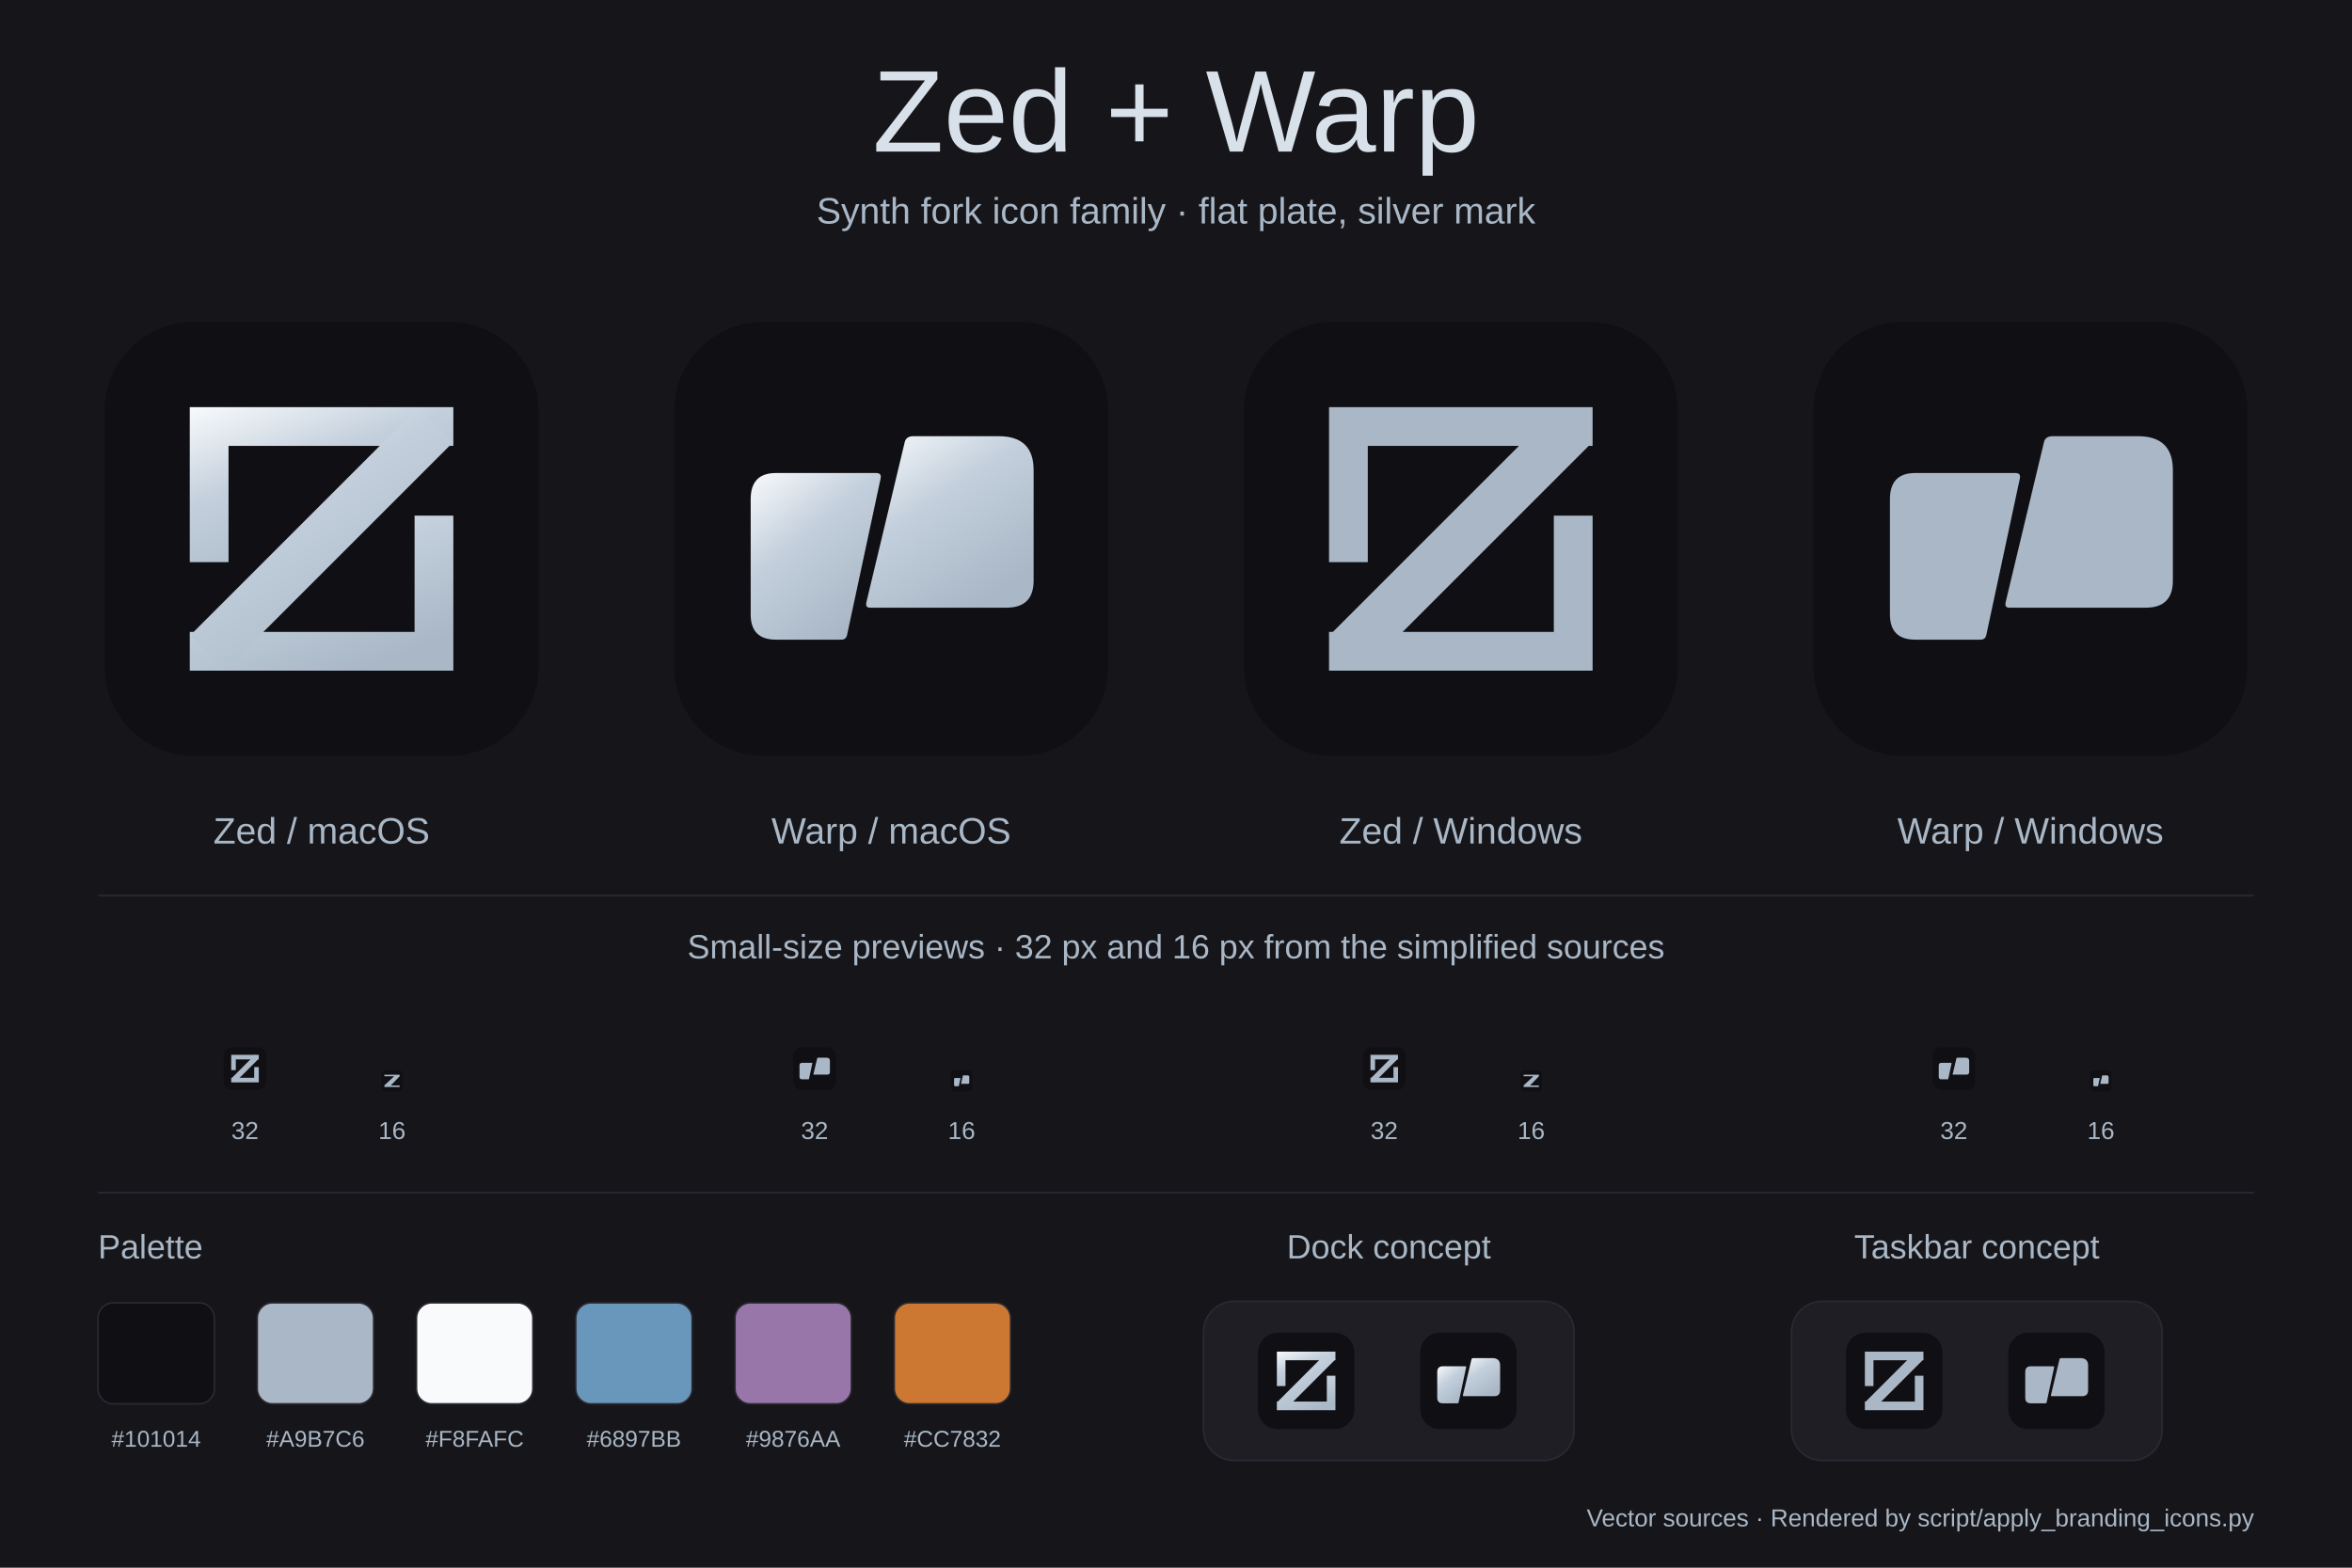
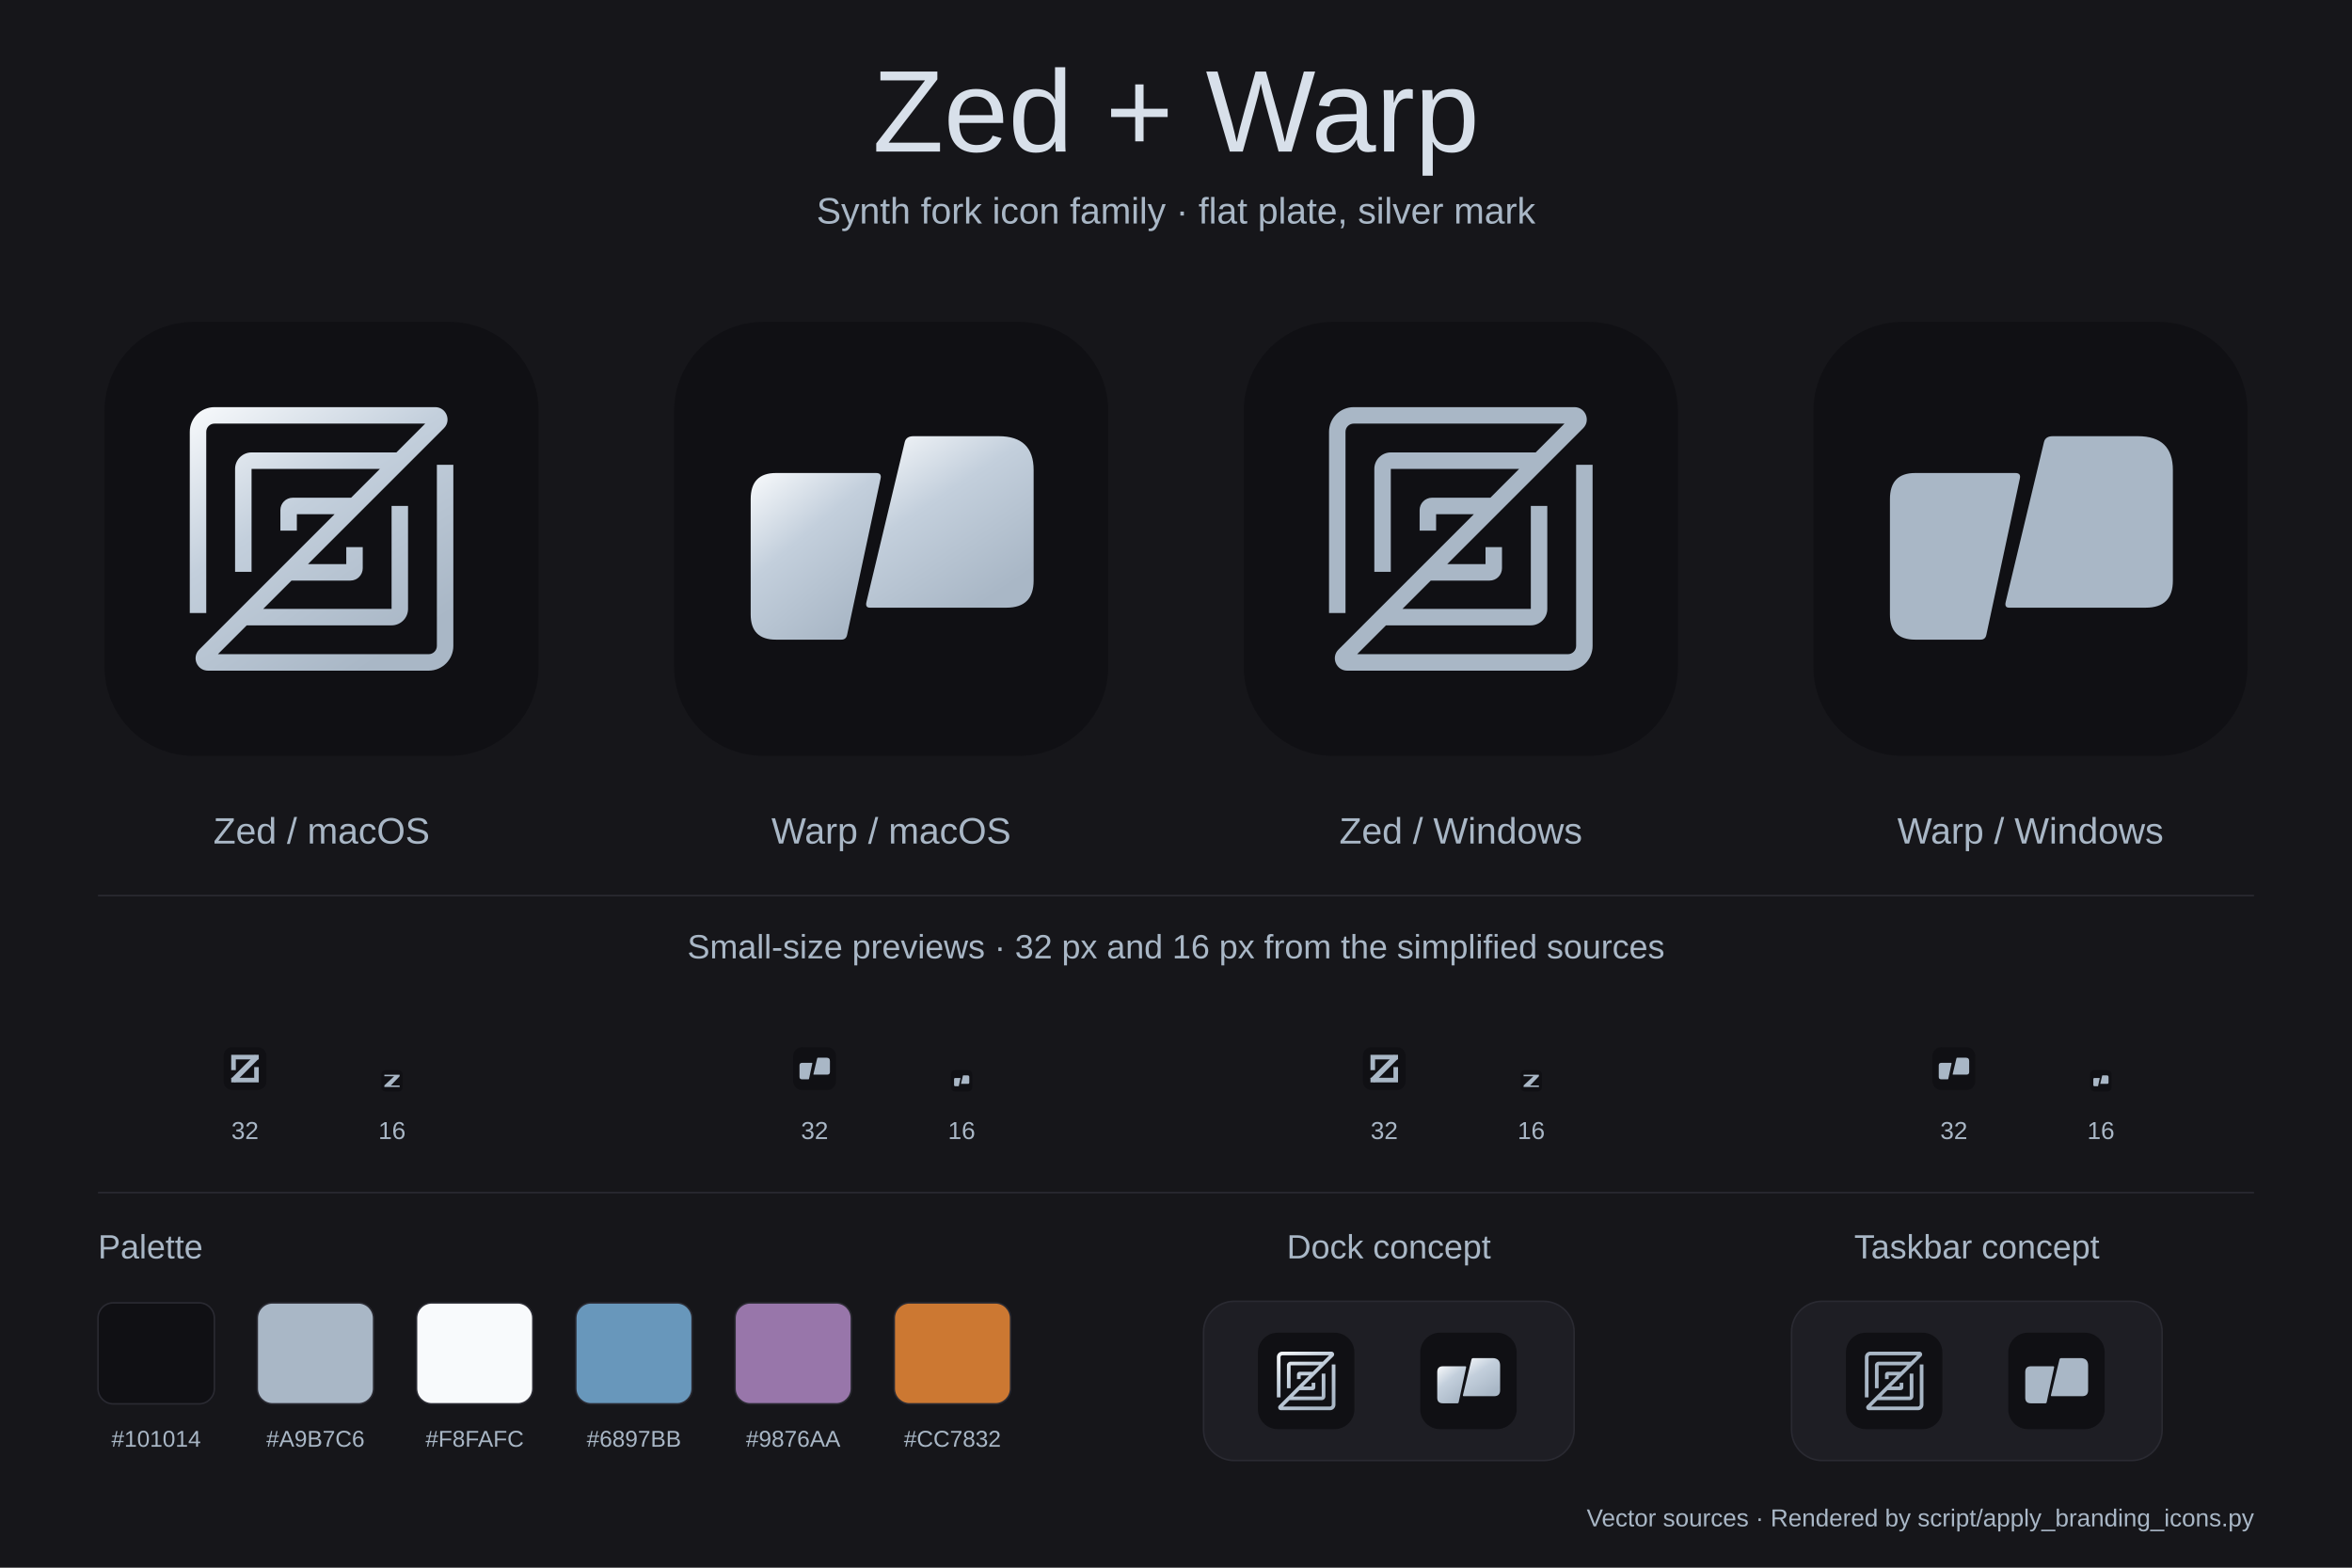
<svg xmlns="http://www.w3.org/2000/svg" width="1536" height="1024" viewBox="0 0 1536 1024">
  <rect width="1536" height="1024" fill="#16161A" />
  <text x="768" y="99" font-size="76" text-anchor="middle" font-family="Segoe UI, Arial, sans-serif" fill="#D8E0EA">Zed + Warp</text>
  <text x="768" y="146" font-size="24" text-anchor="middle" font-family="Segoe UI, Arial, sans-serif" fill="#A9B7C6">Synth fork icon family · flat plate, silver mark</text>
  <svg width="324" height="324" viewBox="0 0 1024 1024" role="img" x="48" y="190">
    <defs>
      <linearGradient id="hero-0-silver" x1="0" y1="0" x2="0.65" y2="1">
        <stop stop-color="#F8FAFC" />
        <stop offset="0.45" stop-color="#C3CFDC" />
        <stop offset="1" stop-color="#A9B7C6" />
      </linearGradient>
    </defs>
    <g id="hero-0-foundation">
      <rect x="64" y="64" width="896" height="896" rx="184" fill="#101014" />
    </g>
    <g id="hero-0-glyph" fill="url(#hero-0-silver)">
-       <path d="M 240,240 H 784 V 320 H 320 V 560 H 240 Z" />
-       <path d="M 784,464 V 784 H 240 V 704 H 704 V 464 Z" />
-       <path d="M 712,240 L 784,312 L 312,784 L 240,712 Z" />
+       <path fill-rule="evenodd" clip-rule="evenodd" transform="translate(240,240) scale(5.666667)" d="M9 6C7.343 6 6 7.343 6 9V75H0V9C0 4.029 4.029 0 9 0H89.379C93.388 0 95.395 4.847 92.561 7.682L43.055 57.188H57V51H63V58.688C63 61.173 60.985 63.188 58.5 63.188H37.055L26.743 73.5H73.5V36H79.5V73.5C79.5 76.814 76.814 79.5 73.5 79.5H20.743L10.243 90H87C88.657 90 90 88.657 90 87V21H96V87C96 91.971 91.971 96 87 96H6.621C2.612 96 0.605 91.153 3.439 88.318L52.757 39H39V45H33V37.5C33 35.015 35.015 33 37.5 33H58.757L69.257 22.5H22.5V60H16.5V22.5C16.5 19.186 19.186 16.5 22.5 16.5H75.257L85.757 6H9Z" />
    </g>
  </svg>
  <text x="210" y="551" font-size="24" text-anchor="middle" font-family="Segoe UI, Arial, sans-serif" fill="#A9B7C6">Zed / macOS</text>
  <svg width="324" height="324" viewBox="0 0 1024 1024" role="img" x="420" y="190">
    <defs>
      <linearGradient id="hero-1-silver" x1="0" y1="0" x2="0.65" y2="1">
        <stop stop-color="#F8FAFC" />
        <stop offset="0.45" stop-color="#C3CFDC" />
        <stop offset="1" stop-color="#A9B7C6" />
      </linearGradient>
    </defs>
    <g id="hero-1-foundation">
      <rect x="64" y="64" width="896" height="896" rx="184" fill="#101014" />
    </g>
    <g id="hero-1-glyph" fill="url(#hero-1-silver)">
      <path d="M 274,376 H 481 Q 493,376 490,388 L 421,710 Q 419,720 409,720 H 274 Q 222,720 222,668 V 430 Q 222,376 274,376 Z" />
      <path d="M 558,300 H 734 Q 806,300 806,370 V 598 Q 806,654 750,654 H 468 Q 458,654 461,642 L 540,312 Q 543,300 558,300 Z" />
    </g>
  </svg>
  <text x="582" y="551" font-size="24" text-anchor="middle" font-family="Segoe UI, Arial, sans-serif" fill="#A9B7C6">Warp / macOS</text>
  <svg width="324" height="324" viewBox="0 0 1024 1024" role="img" x="792" y="190">
    <g id="hero-2-foundation">
      <rect x="64" y="64" width="896" height="896" rx="184" fill="#101014" />
    </g>
    <g id="hero-2-glyph" fill="#A9B7C6">
-       <path d="M 240,240 H 784 V 320 H 320 V 560 H 240 Z" />
-       <path d="M 784,464 V 784 H 240 V 704 H 704 V 464 Z" />
-       <path d="M 712,240 L 784,312 L 312,784 L 240,712 Z" />
+       <path fill-rule="evenodd" clip-rule="evenodd" transform="translate(240,240) scale(5.666667)" d="M9 6C7.343 6 6 7.343 6 9V75H0V9C0 4.029 4.029 0 9 0H89.379C93.388 0 95.395 4.847 92.561 7.682L43.055 57.188H57V51H63V58.688C63 61.173 60.985 63.188 58.5 63.188H37.055L26.743 73.5H73.5V36H79.5V73.5C79.5 76.814 76.814 79.5 73.5 79.5H20.743L10.243 90H87C88.657 90 90 88.657 90 87V21H96V87C96 91.971 91.971 96 87 96H6.621C2.612 96 0.605 91.153 3.439 88.318L52.757 39H39V45H33V37.5C33 35.015 35.015 33 37.5 33H58.757L69.257 22.5H22.5V60H16.5V22.5C16.5 19.186 19.186 16.5 22.5 16.5H75.257L85.757 6H9Z" />
    </g>
  </svg>
  <text x="954" y="551" font-size="24" text-anchor="middle" font-family="Segoe UI, Arial, sans-serif" fill="#A9B7C6">Zed / Windows</text>
  <svg width="324" height="324" viewBox="0 0 1024 1024" role="img" x="1164" y="190">
    <g id="hero-3-foundation">
      <rect x="64" y="64" width="896" height="896" rx="184" fill="#101014" />
    </g>
    <g id="hero-3-glyph" fill="#A9B7C6">
      <path d="M 274,376 H 481 Q 493,376 490,388 L 421,710 Q 419,720 409,720 H 274 Q 222,720 222,668 V 430 Q 222,376 274,376 Z" />
      <path d="M 558,300 H 734 Q 806,300 806,370 V 598 Q 806,654 750,654 H 468 Q 458,654 461,642 L 540,312 Q 543,300 558,300 Z" />
    </g>
  </svg>
  <text x="1326" y="551" font-size="24" text-anchor="middle" font-family="Segoe UI, Arial, sans-serif" fill="#A9B7C6">Warp / Windows</text>
  <path d="M 64 585 H 1472" stroke="#2A2A32" fill="none" />
  <text x="768" y="626" font-size="22" text-anchor="middle" font-family="Segoe UI, Arial, sans-serif" fill="#A9B7C6">Small-size previews · 32 px and 16 px from the simplified sources</text>
  <svg width="32" height="32" viewBox="0 0 1024 1024" role="img" x="144" y="682">
    <g id="small-0-32-foundation">
      <rect x="64" y="64" width="896" height="896" rx="184" fill="#101014" />
    </g>
    <g id="small-0-32-glyph" fill="#A9B7C6">
      <path d="M 224,224 H 800 V 320 H 320 V 544 H 224 Z" />
      <path d="M 800,480 V 800 H 224 V 704 H 704 V 480 Z" />
      <path d="M 720,224 L 800,304 L 304,800 L 224,720 Z" />
    </g>
  </svg>
  <text x="160.0" y="744" font-size="16" text-anchor="middle" font-family="Segoe UI, Arial, sans-serif" fill="#A9B7C6">32</text>
  <svg width="16" height="16" viewBox="0 0 1024 1024" role="img" x="248" y="698">
    <g id="small-0-16-foundation">
      <rect x="64" y="64" width="896" height="896" rx="184" fill="#101014" />
    </g>
    <g id="small-0-16-glyph" fill="#A9B7C6">
      <path d="M 192,256 H 832 V 320 L 464,704 H 832 V 768 H 192 V 704 L 600,320 H 192 Z" />
    </g>
  </svg>
  <text x="256.0" y="744" font-size="16" text-anchor="middle" font-family="Segoe UI, Arial, sans-serif" fill="#A9B7C6">16</text>
  <svg width="32" height="32" viewBox="0 0 1024 1024" role="img" x="516" y="682">
    <g id="small-1-32-glyph-plate">
      <rect x="64" y="64" width="896" height="896" rx="184" fill="#101014" />
    </g>
    <g id="small-1-32-glyph" fill="#A9B7C6">
      <g transform="translate(-26 16)">
        <path d="M 274,376 H 481 Q 493,376 490,388 L 421,710 Q 419,720 409,720 H 274 Q 222,720 222,668 V 430 Q 222,376 274,376 Z" />
      </g>
      <g transform="translate(26 -16)">
        <path d="M 558,300 H 734 Q 806,300 806,370 V 598 Q 806,654 750,654 H 468 Q 458,654 461,642 L 540,312 Q 543,300 558,300 Z" />
      </g>
    </g>
  </svg>
  <text x="532.0" y="744" font-size="16" text-anchor="middle" font-family="Segoe UI, Arial, sans-serif" fill="#A9B7C6">32</text>
  <svg width="16" height="16" viewBox="0 0 1024 1024" role="img" x="620" y="698">
    <g id="small-1-16-glyph-plate">
      <rect x="64" y="64" width="896" height="896" rx="184" fill="#101014" />
    </g>
    <g id="small-1-16-glyph" fill="#A9B7C6">
      <g transform="translate(-26 16)">
        <path d="M 274,376 H 481 Q 493,376 490,388 L 421,710 Q 419,720 409,720 H 274 Q 222,720 222,668 V 430 Q 222,376 274,376 Z" />
      </g>
      <g transform="translate(26 -16)">
        <path d="M 558,300 H 734 Q 806,300 806,370 V 598 Q 806,654 750,654 H 468 Q 458,654 461,642 L 540,312 Q 543,300 558,300 Z" />
      </g>
    </g>
  </svg>
  <text x="628.0" y="744" font-size="16" text-anchor="middle" font-family="Segoe UI, Arial, sans-serif" fill="#A9B7C6">16</text>
  <svg width="32" height="32" viewBox="0 0 1024 1024" role="img" x="888" y="682">
    <g id="small-2-32-foundation">
      <rect x="64" y="64" width="896" height="896" rx="184" fill="#101014" />
    </g>
    <g id="small-2-32-glyph" fill="#A9B7C6">
      <path d="M 224,224 H 800 V 320 H 320 V 544 H 224 Z" />
      <path d="M 800,480 V 800 H 224 V 704 H 704 V 480 Z" />
      <path d="M 720,224 L 800,304 L 304,800 L 224,720 Z" />
    </g>
  </svg>
  <text x="904.0" y="744" font-size="16" text-anchor="middle" font-family="Segoe UI, Arial, sans-serif" fill="#A9B7C6">32</text>
  <svg width="16" height="16" viewBox="0 0 1024 1024" role="img" x="992" y="698">
    <g id="small-2-16-foundation">
      <rect x="64" y="64" width="896" height="896" rx="184" fill="#101014" />
    </g>
    <g id="small-2-16-glyph" fill="#A9B7C6">
      <path d="M 192,256 H 832 V 320 L 464,704 H 832 V 768 H 192 V 704 L 600,320 H 192 Z" />
    </g>
  </svg>
  <text x="1000.0" y="744" font-size="16" text-anchor="middle" font-family="Segoe UI, Arial, sans-serif" fill="#A9B7C6">16</text>
  <svg width="32" height="32" viewBox="0 0 1024 1024" role="img" x="1260" y="682">
    <g id="small-3-32-glyph-plate">
      <rect x="64" y="64" width="896" height="896" rx="184" fill="#101014" />
    </g>
    <g id="small-3-32-glyph" fill="#A9B7C6">
      <g transform="translate(-26 16)">
        <path d="M 274,376 H 481 Q 493,376 490,388 L 421,710 Q 419,720 409,720 H 274 Q 222,720 222,668 V 430 Q 222,376 274,376 Z" />
      </g>
      <g transform="translate(26 -16)">
        <path d="M 558,300 H 734 Q 806,300 806,370 V 598 Q 806,654 750,654 H 468 Q 458,654 461,642 L 540,312 Q 543,300 558,300 Z" />
      </g>
    </g>
  </svg>
  <text x="1276.0" y="744" font-size="16" text-anchor="middle" font-family="Segoe UI, Arial, sans-serif" fill="#A9B7C6">32</text>
  <svg width="16" height="16" viewBox="0 0 1024 1024" role="img" x="1364" y="698">
    <g id="small-3-16-glyph-plate">
      <rect x="64" y="64" width="896" height="896" rx="184" fill="#101014" />
    </g>
    <g id="small-3-16-glyph" fill="#A9B7C6">
      <g transform="translate(-26 16)">
        <path d="M 274,376 H 481 Q 493,376 490,388 L 421,710 Q 419,720 409,720 H 274 Q 222,720 222,668 V 430 Q 222,376 274,376 Z" />
      </g>
      <g transform="translate(26 -16)">
        <path d="M 558,300 H 734 Q 806,300 806,370 V 598 Q 806,654 750,654 H 468 Q 458,654 461,642 L 540,312 Q 543,300 558,300 Z" />
      </g>
    </g>
  </svg>
  <text x="1372.0" y="744" font-size="16" text-anchor="middle" font-family="Segoe UI, Arial, sans-serif" fill="#A9B7C6">16</text>
  <path d="M 64 779 H 1472" stroke="#2A2A32" fill="none" />
  <text x="64" y="822" font-size="22" text-anchor="start" font-family="Segoe UI, Arial, sans-serif" fill="#A9B7C6">Palette</text>
  <rect x="64" y="851" width="76" height="66" rx="10" fill="#101014" stroke="#2A2A32" />
  <text x="102" y="945" font-size="15" text-anchor="middle" font-family="Segoe UI, Arial, sans-serif" fill="#A9B7C6">#101014</text>
  <rect x="168" y="851" width="76" height="66" rx="10" fill="#A9B7C6" stroke="#2A2A32" />
  <text x="206" y="945" font-size="15" text-anchor="middle" font-family="Segoe UI, Arial, sans-serif" fill="#A9B7C6">#A9B7C6</text>
  <rect x="272" y="851" width="76" height="66" rx="10" fill="#F8FAFC" stroke="#2A2A32" />
  <text x="310" y="945" font-size="15" text-anchor="middle" font-family="Segoe UI, Arial, sans-serif" fill="#A9B7C6">#F8FAFC</text>
  <rect x="376" y="851" width="76" height="66" rx="10" fill="#6897BB" stroke="#2A2A32" />
  <text x="414" y="945" font-size="15" text-anchor="middle" font-family="Segoe UI, Arial, sans-serif" fill="#A9B7C6">#6897BB</text>
  <rect x="480" y="851" width="76" height="66" rx="10" fill="#9876AA" stroke="#2A2A32" />
  <text x="518" y="945" font-size="15" text-anchor="middle" font-family="Segoe UI, Arial, sans-serif" fill="#A9B7C6">#9876AA</text>
  <rect x="584" y="851" width="76" height="66" rx="10" fill="#CC7832" stroke="#2A2A32" />
  <text x="622" y="945" font-size="15" text-anchor="middle" font-family="Segoe UI, Arial, sans-serif" fill="#A9B7C6">#CC7832</text>
  <text x="907" y="822" font-size="22" text-anchor="middle" font-family="Segoe UI, Arial, sans-serif" fill="#A9B7C6">Dock concept</text>
  <rect x="786" y="850" width="242" height="104" rx="20" fill="#1E1E24" stroke="#2A2A32" />
  <svg width="72" height="72" viewBox="0 0 1024 1024" role="img" x="817" y="866">
    <defs>
      <linearGradient id="context-0-0-silver" x1="0" y1="0" x2="0.65" y2="1">
        <stop stop-color="#F8FAFC" />
        <stop offset="0.45" stop-color="#C3CFDC" />
        <stop offset="1" stop-color="#A9B7C6" />
      </linearGradient>
    </defs>
    <g id="context-0-0-foundation">
      <rect x="64" y="64" width="896" height="896" rx="184" fill="#101014" />
    </g>
    <g id="context-0-0-glyph" fill="url(#context-0-0-silver)">
-       <path d="M 240,240 H 784 V 320 H 320 V 560 H 240 Z" />
-       <path d="M 784,464 V 784 H 240 V 704 H 704 V 464 Z" />
-       <path d="M 712,240 L 784,312 L 312,784 L 240,712 Z" />
+       <path fill-rule="evenodd" clip-rule="evenodd" transform="translate(240,240) scale(5.666667)" d="M9 6C7.343 6 6 7.343 6 9V75H0V9C0 4.029 4.029 0 9 0H89.379C93.388 0 95.395 4.847 92.561 7.682L43.055 57.188H57V51H63V58.688C63 61.173 60.985 63.188 58.5 63.188H37.055L26.743 73.5H73.5V36H79.5V73.5C79.5 76.814 76.814 79.5 73.5 79.5H20.743L10.243 90H87C88.657 90 90 88.657 90 87V21H96V87C96 91.971 91.971 96 87 96H6.621C2.612 96 0.605 91.153 3.439 88.318L52.757 39H39V45H33V37.5C33 35.015 35.015 33 37.5 33H58.757L69.257 22.5H22.5V60H16.5V22.5C16.5 19.186 19.186 16.5 22.5 16.5H75.257L85.757 6H9Z" />
    </g>
  </svg>
  <svg width="72" height="72" viewBox="0 0 1024 1024" role="img" x="923" y="866">
    <defs>
      <linearGradient id="context-0-1-silver" x1="0" y1="0" x2="0.65" y2="1">
        <stop stop-color="#F8FAFC" />
        <stop offset="0.45" stop-color="#C3CFDC" />
        <stop offset="1" stop-color="#A9B7C6" />
      </linearGradient>
    </defs>
    <g id="context-0-1-foundation">
      <rect x="64" y="64" width="896" height="896" rx="184" fill="#101014" />
    </g>
    <g id="context-0-1-glyph" fill="url(#context-0-1-silver)">
      <path d="M 274,376 H 481 Q 493,376 490,388 L 421,710 Q 419,720 409,720 H 274 Q 222,720 222,668 V 430 Q 222,376 274,376 Z" />
      <path d="M 558,300 H 734 Q 806,300 806,370 V 598 Q 806,654 750,654 H 468 Q 458,654 461,642 L 540,312 Q 543,300 558,300 Z" />
    </g>
  </svg>
  <text x="1291" y="822" font-size="22" text-anchor="middle" font-family="Segoe UI, Arial, sans-serif" fill="#A9B7C6">Taskbar concept</text>
  <rect x="1170" y="850" width="242" height="104" rx="20" fill="#1E1E24" stroke="#2A2A32" />
  <svg width="72" height="72" viewBox="0 0 1024 1024" role="img" x="1201" y="866">
    <g id="context-2-0-foundation">
      <rect x="64" y="64" width="896" height="896" rx="184" fill="#101014" />
    </g>
    <g id="context-2-0-glyph" fill="#A9B7C6">
-       <path d="M 240,240 H 784 V 320 H 320 V 560 H 240 Z" />
-       <path d="M 784,464 V 784 H 240 V 704 H 704 V 464 Z" />
-       <path d="M 712,240 L 784,312 L 312,784 L 240,712 Z" />
+       <path fill-rule="evenodd" clip-rule="evenodd" transform="translate(240,240) scale(5.666667)" d="M9 6C7.343 6 6 7.343 6 9V75H0V9C0 4.029 4.029 0 9 0H89.379C93.388 0 95.395 4.847 92.561 7.682L43.055 57.188H57V51H63V58.688C63 61.173 60.985 63.188 58.5 63.188H37.055L26.743 73.5H73.5V36H79.5V73.5C79.5 76.814 76.814 79.5 73.5 79.5H20.743L10.243 90H87C88.657 90 90 88.657 90 87V21H96V87C96 91.971 91.971 96 87 96H6.621C2.612 96 0.605 91.153 3.439 88.318L52.757 39H39V45H33V37.5C33 35.015 35.015 33 37.5 33H58.757L69.257 22.5H22.5V60H16.5V22.5C16.5 19.186 19.186 16.5 22.5 16.5H75.257L85.757 6H9Z" />
    </g>
  </svg>
  <svg width="72" height="72" viewBox="0 0 1024 1024" role="img" x="1307" y="866">
    <g id="context-2-1-foundation">
      <rect x="64" y="64" width="896" height="896" rx="184" fill="#101014" />
    </g>
    <g id="context-2-1-glyph" fill="#A9B7C6">
      <path d="M 274,376 H 481 Q 493,376 490,388 L 421,710 Q 419,720 409,720 H 274 Q 222,720 222,668 V 430 Q 222,376 274,376 Z" />
      <path d="M 558,300 H 734 Q 806,300 806,370 V 598 Q 806,654 750,654 H 468 Q 458,654 461,642 L 540,312 Q 543,300 558,300 Z" />
    </g>
  </svg>
  <text x="1472" y="997" font-size="16" text-anchor="end" font-family="Segoe UI, Arial, sans-serif" fill="#A9B7C6">Vector sources · Rendered by script/apply_branding_icons.py</text>
</svg>
